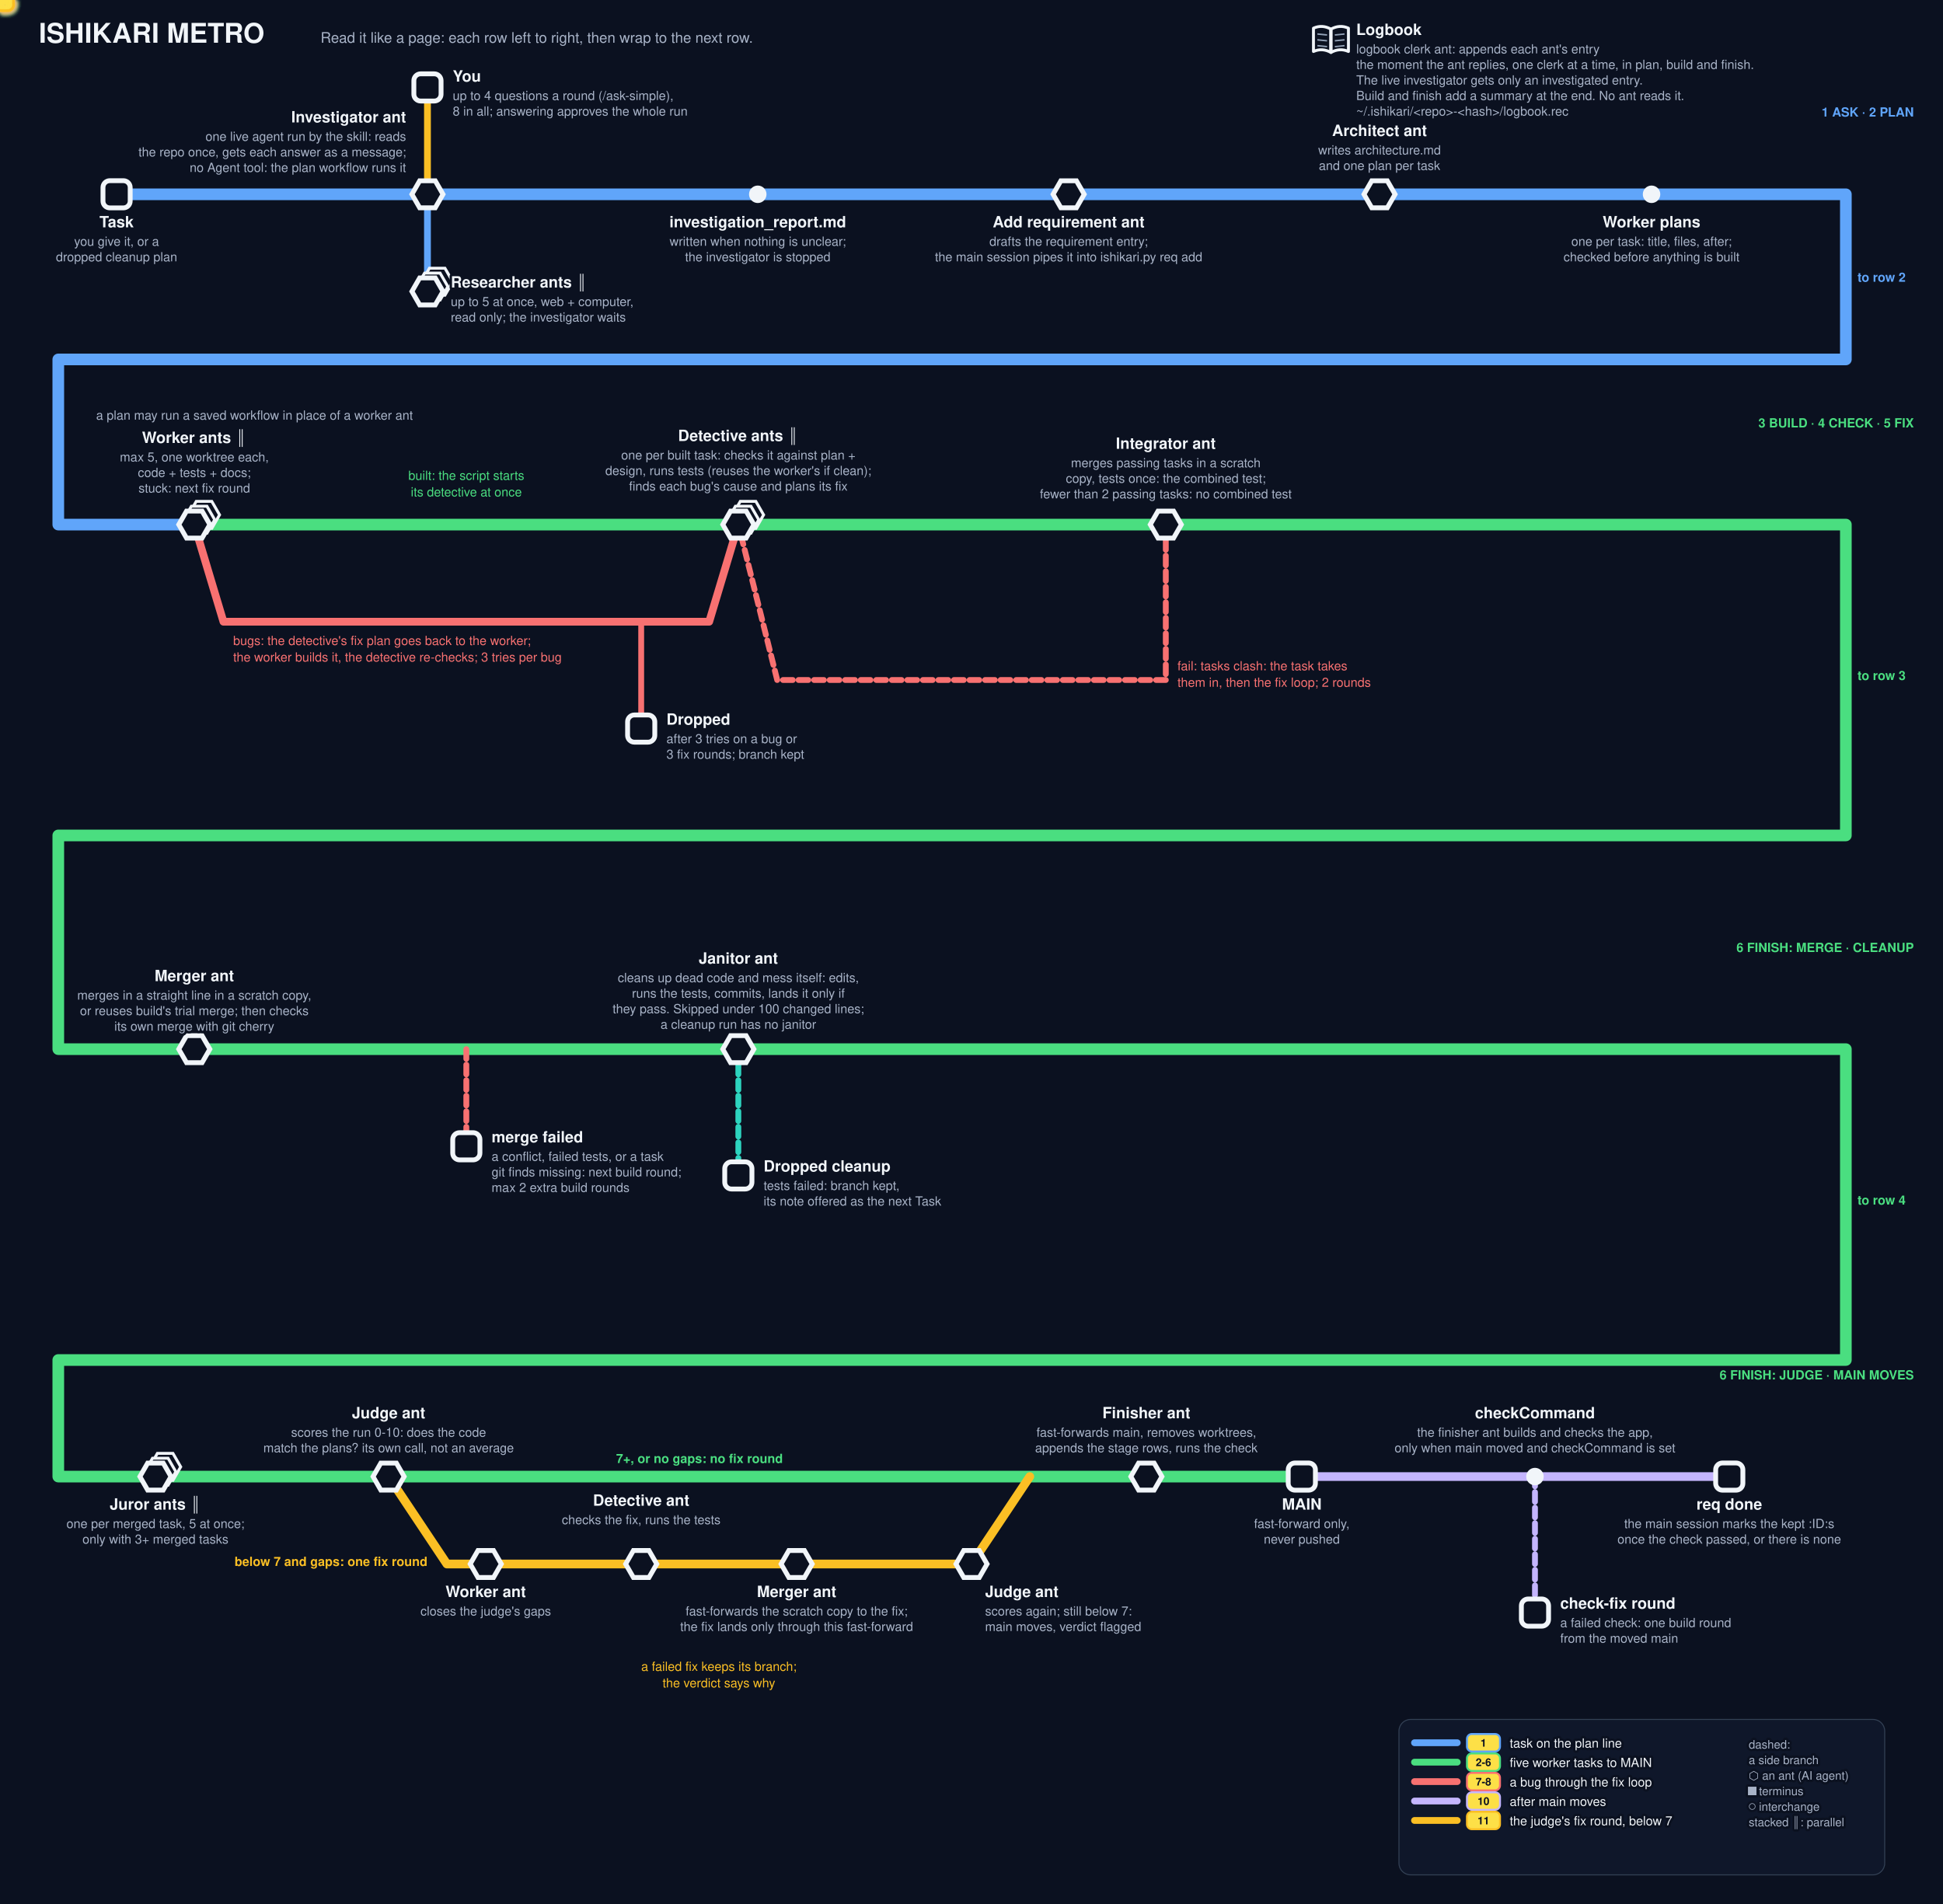
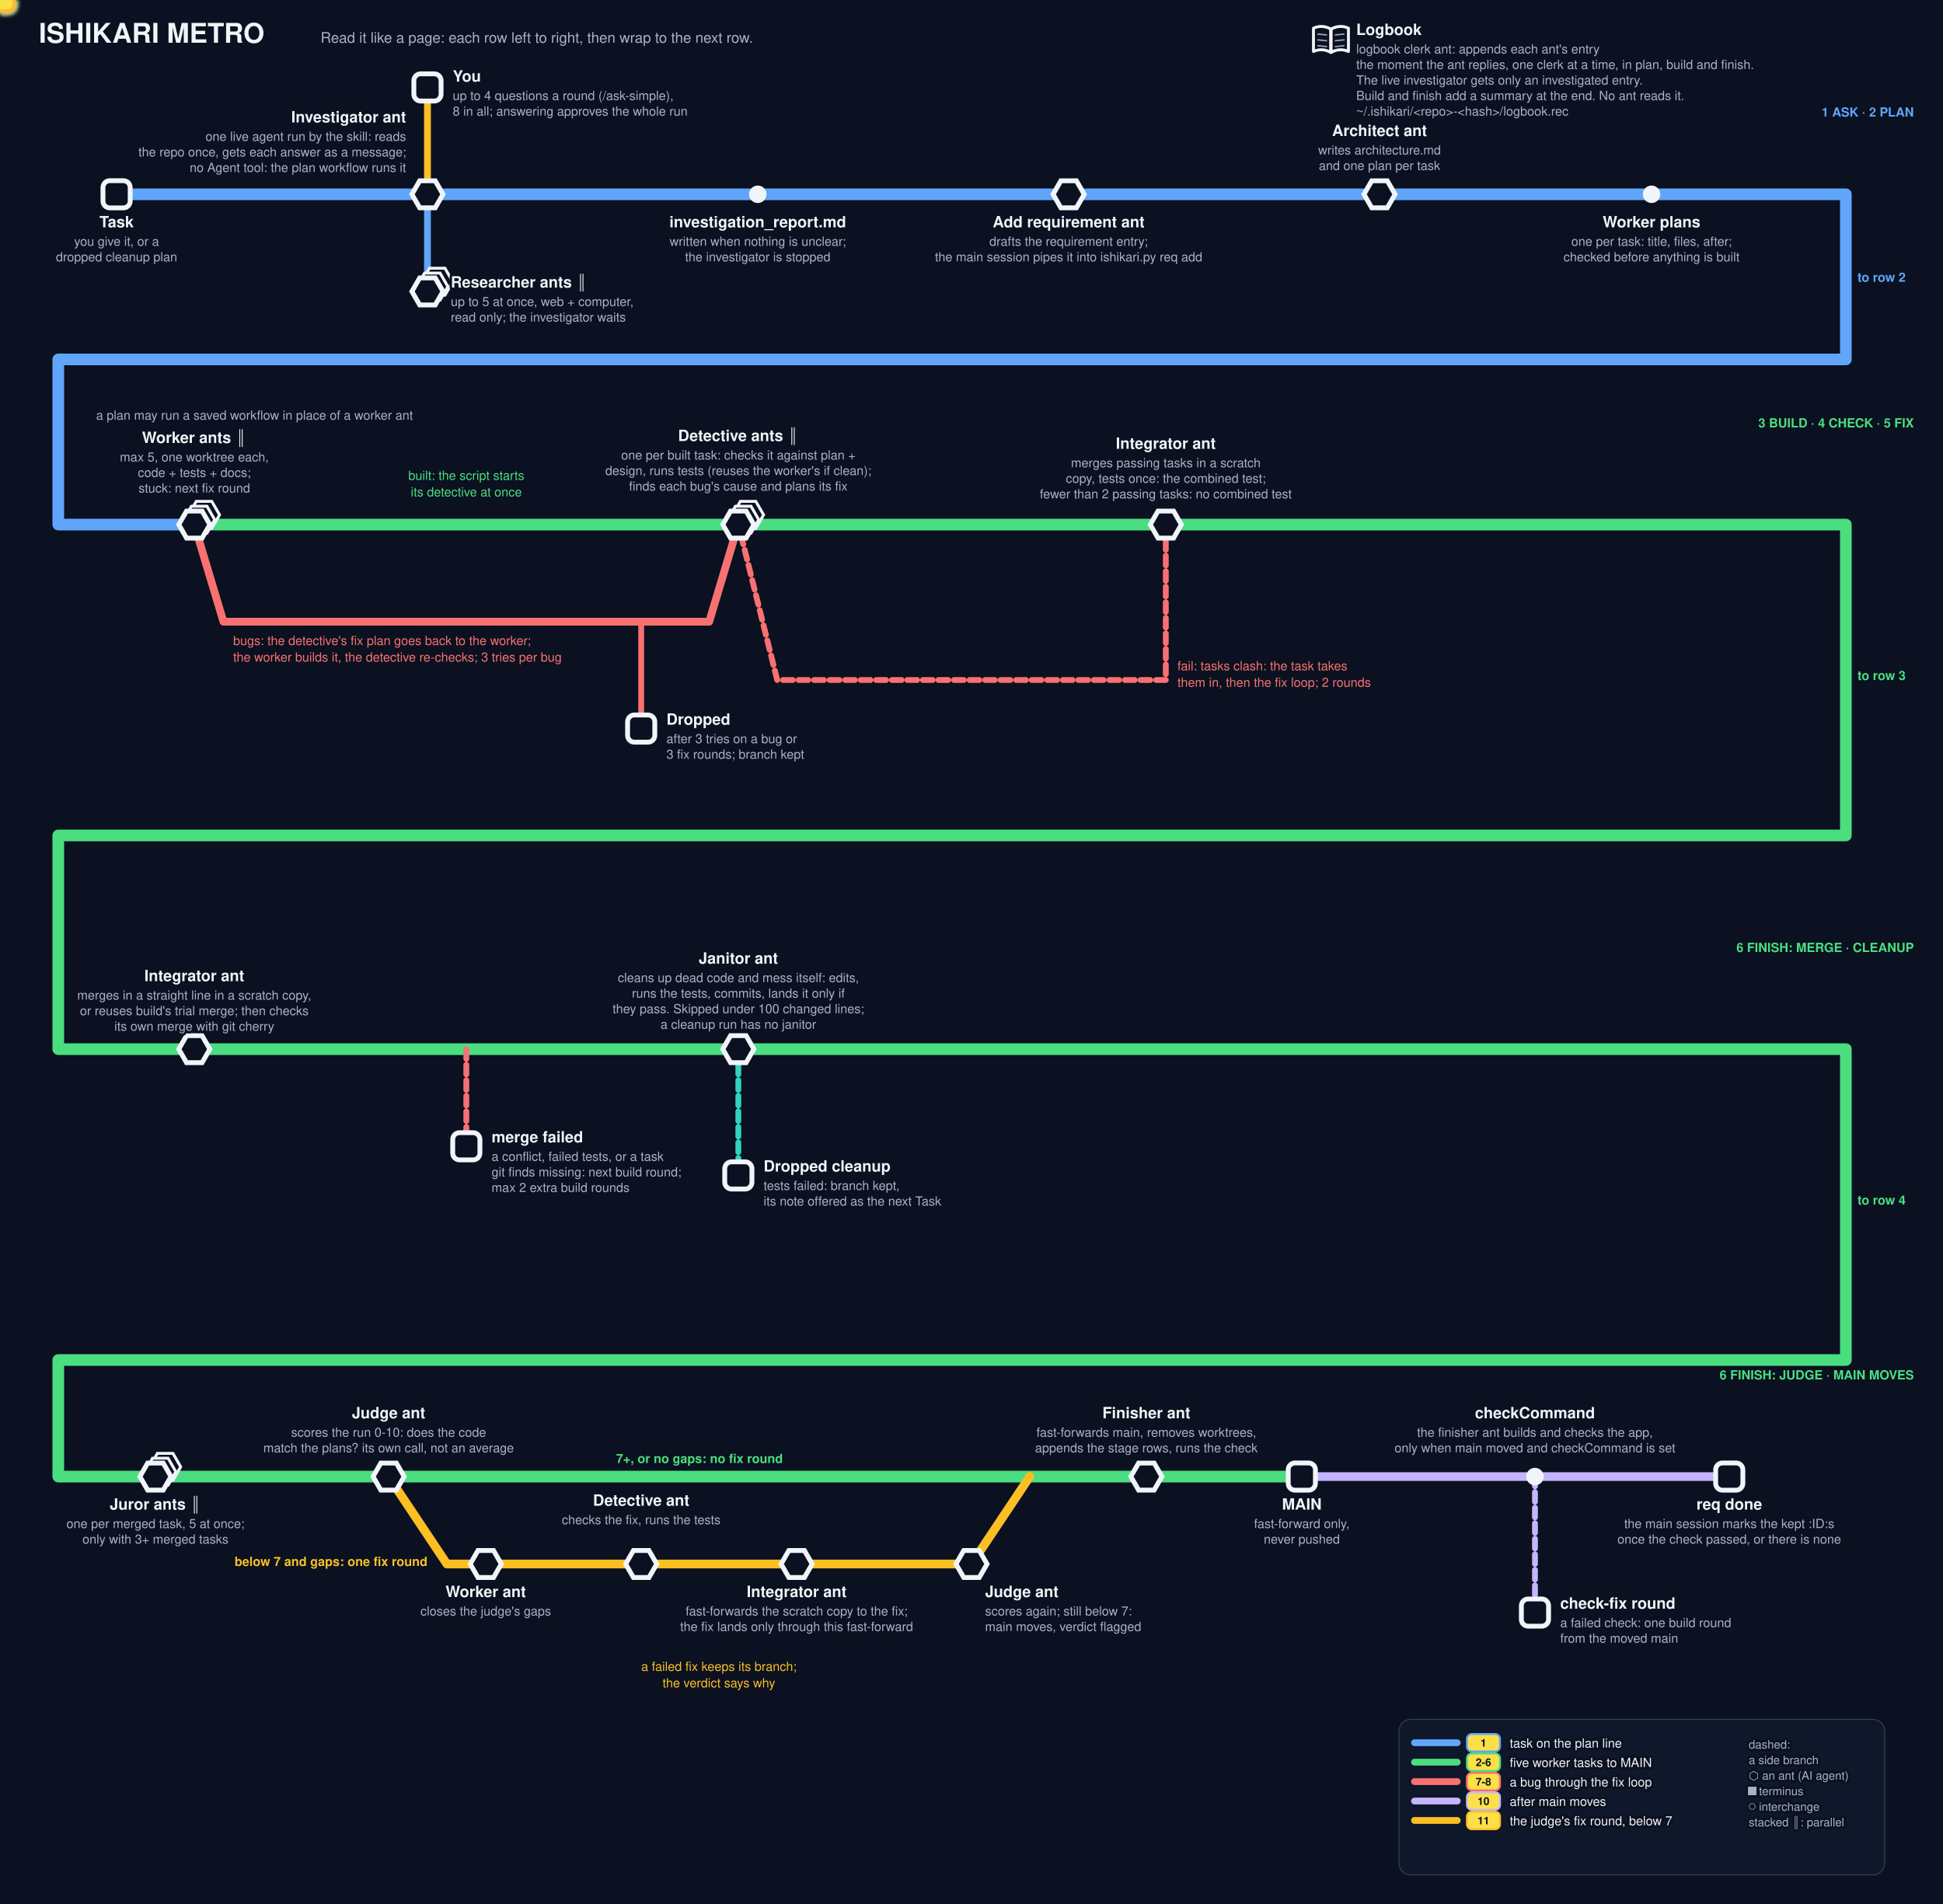
<svg xmlns="http://www.w3.org/2000/svg" viewBox="0 0 2000 1960" width="2000" height="1960" font-family="ui-sans-serif,-apple-system,Helvetica,Arial,sans-serif">
  <defs>
    <filter id="g" x="-100%" y="-100%" width="300%" height="300%">
      <feGaussianBlur stdDeviation="3" result="b" />
      <feMerge>
        <feMergeNode in="b" />
        <feMergeNode in="SourceGraphic" />
      </feMerge>
    </filter>
  </defs>
  <style>.h{paint-order:stroke;stroke:#0B1120;stroke-width:5px;stroke-linejoin:round}.flow{animation:f 1.2s linear infinite}@keyframes f{to{stroke-dashoffset:-32}}</style>
  <rect width="2000" height="1960" fill="#0B1120" />
  <text class="h" x="40" y="44" fill="#F1F5F9" font-size="28" text-anchor="start" font-weight="800">ISHIKARI METRO</text>
  <text class="h" x="330" y="44" fill="#A8B3C7" font-size="15" text-anchor="start" font-weight="400">Read it like a page: each row left to right, then wrap to the next row.</text>
  <text class="h" x="1970" y="120" fill="#60A5FA" font-size="13" text-anchor="end" font-weight="800">1 ASK  ·  2 PLAN</text>
  <text class="h" x="1970" y="440" fill="#4ADE80" font-size="13" text-anchor="end" font-weight="800">3 BUILD  ·  4 CHECK  ·  5 FIX</text>
  <text class="h" x="1970" y="980" fill="#4ADE80" font-size="13" text-anchor="end" font-weight="800">6 FINISH: MERGE  ·  CLEANUP</text>
  <text class="h" x="1970" y="1420" fill="#4ADE80" font-size="13" text-anchor="end" font-weight="800">6 FINISH: JUDGE  ·  MAIN MOVES</text>
  <path id="L-plan" d="M120,200 L1900,200 L1900,370 L60,370 L60,540 L200,540" fill="none" stroke="#60A5FA" stroke-width="12" stroke-linejoin="round" stroke-linecap="round" />
  <path id="L-ask" d="M440,200 L440,90" fill="none" stroke="#FBBF24" stroke-width="7" stroke-linejoin="round" stroke-linecap="round" />
  <path id="L-res" d="M440,200 L440,300" fill="none" stroke="#60A5FA" stroke-width="7" stroke-linejoin="round" stroke-linecap="round" />
  <path id="L-build" d="M200,540 L1900,540 L1900,860 L60,860 L60,1080 L1900,1080 L1900,1400 L60,1400 L60,1520 L1340,1520" fill="none" stroke="none" stroke-width="12" stroke-linejoin="round" stroke-linecap="round" />
  <path id="L-g1" d="M200,540 L1900,540 L1900,860 L60,860 L60,1080 L1900,1080 L1900,1400 L60,1400 L60,1520 L1340,1520" fill="none" stroke="#4ADE80" stroke-width="12" stroke-linejoin="round" stroke-linecap="round" />
  <path id="L-fix" d="M760,540 L730,640 L230,640 L200,540" fill="none" stroke="#F87171" stroke-width="8" stroke-linejoin="round" stroke-linecap="round" />
  <path id="L-fixloop" d="M200,540 L760,540 L730,640 L230,640 L200,540" fill="none" stroke="none" stroke-width="8" stroke-linejoin="round" stroke-linecap="round" />
  <path id="L-clash" d="M1200,540 L1200,700 L800,700 L760,540" fill="none" stroke="#F87171" stroke-width="6" stroke-linejoin="round" stroke-linecap="round" stroke-dasharray="10 6" class="flow" />
  <path id="L-drop" d="M660,640 L660,740" fill="none" stroke="#F87171" stroke-width="6" stroke-linejoin="round" stroke-linecap="round" />
  <path id="L-mfail" d="M480,1080 L480,1180" fill="none" stroke="#F87171" stroke-width="6" stroke-linejoin="round" stroke-linecap="round" stroke-dasharray="10 6" class="flow" />
  <path id="L-tdrop" d="M760,1080 L760,1200" fill="none" stroke="#2DD4BF" stroke-width="6" stroke-linejoin="round" stroke-linecap="round" stroke-dasharray="10 6" class="flow" />
  <path id="L-jfix" d="M400,1520 L460,1610 L1000,1610 L1060,1520" fill="none" stroke="#FBBF24" stroke-width="9" stroke-linejoin="round" stroke-linecap="round" />
  <path id="L-after" d="M1340,1520 L1780,1520" fill="none" stroke="#C4B5FD" stroke-width="9" stroke-linejoin="round" stroke-linecap="round" />
  <path id="L-cfix" d="M1580,1520 L1580,1660" fill="none" stroke="#C4B5FD" stroke-width="6" stroke-linejoin="round" stroke-linecap="round" stroke-dasharray="10 6" class="flow" />
  <text class="h" x="1912" y="290" fill="#60A5FA" font-size="13" text-anchor="start" font-weight="700">to row 2</text>
  <text class="h" x="262" y="432" fill="#A8B3C7" font-size="13" text-anchor="middle" font-weight="400">a plan may run a saved workflow in place of a worker ant</text>
  <text class="h" x="480" y="494" fill="#4ADE80" font-size="13" text-anchor="middle" font-weight="400">built: the script starts</text>
  <text class="h" x="480" y="511" fill="#4ADE80" font-size="13" text-anchor="middle" font-weight="400">its detective at once</text>
  <text class="h" x="240" y="664" fill="#F87171" font-size="13" text-anchor="start" font-weight="400">bugs: the detective's fix plan goes back to the worker;</text>
  <text class="h" x="240" y="681" fill="#F87171" font-size="13" text-anchor="start" font-weight="400">the worker builds it, the detective re-checks; 3 tries per bug</text>
  <text class="h" x="1912" y="700" fill="#4ADE80" font-size="13" text-anchor="start" font-weight="700">to row 3</text>
  <text class="h" x="1912" y="1240" fill="#4ADE80" font-size="13" text-anchor="start" font-weight="700">to row 4</text>
  <text class="h" x="1212" y="690" fill="#F87171" font-size="13" text-anchor="start" font-weight="400">fail: tasks clash: the task takes</text>
  <text class="h" x="1212" y="707" fill="#F87171" font-size="13" text-anchor="start" font-weight="400">them in, then the fix loop; 2 rounds</text>
  <text class="h" x="720" y="1506" fill="#4ADE80" font-size="13" text-anchor="middle" font-weight="700">7+, or no gaps: no fix round</text>
  <text class="h" x="440" y="1612" fill="#FBBF24" font-size="13" text-anchor="end" font-weight="700">below 7 and gaps: one fix round</text>
  <text class="h" x="740" y="1720" fill="#FBBF24" font-size="13" text-anchor="middle" font-weight="400">a failed fix keeps its branch;</text>
  <text class="h" x="740" y="1737" fill="#FBBF24" font-size="13" text-anchor="middle" font-weight="400">the verdict says why</text>
  <rect x="106" y="186" width="28" height="28" rx="7" fill="#0B1120" stroke="#F1F5F9" stroke-width="5" />
  <text class="h" x="120" y="234" fill="#F1F5F9" font-size="16" text-anchor="middle" font-weight="700">Task</text>
  <text class="h" x="120" y="253" fill="#A8B3C7" font-size="13" text-anchor="middle" font-weight="400">you give it, or a</text>
  <text class="h" x="120" y="269" fill="#A8B3C7" font-size="13" text-anchor="middle" font-weight="400">dropped cleanup plan</text>
  <polygon points="424.0,200.0 432.0,186.1 448.0,186.1 456.0,200.0 448.0,213.9 432.0,213.9" fill="#0B1120" stroke="#F1F5F9" stroke-width="5" />
  <text class="h" x="418" y="126" fill="#F1F5F9" font-size="16" text-anchor="end" font-weight="700">Investigator ant</text>
  <text class="h" x="418" y="145" fill="#A8B3C7" font-size="13" text-anchor="end" font-weight="400">one live agent run by the skill: reads</text>
  <text class="h" x="418" y="161" fill="#A8B3C7" font-size="13" text-anchor="end" font-weight="400">the repo once, gets each answer as a message;</text>
  <text class="h" x="418" y="177" fill="#A8B3C7" font-size="13" text-anchor="end" font-weight="400">no Agent tool: the plan workflow runs it</text>
  <rect x="426" y="76" width="28" height="28" rx="7" fill="#0B1120" stroke="#F1F5F9" stroke-width="5" />
  <text class="h" x="466" y="84" fill="#F1F5F9" font-size="16" text-anchor="start" font-weight="700">You</text>
  <text class="h" x="466" y="103" fill="#A8B3C7" font-size="13" text-anchor="start" font-weight="400">up to 4 questions a round (/ask-simple),</text>
  <text class="h" x="466" y="119" fill="#A8B3C7" font-size="13" text-anchor="start" font-weight="400">8 in all; answering approves the whole run</text>
  <polygon points="434.0,290.0 442.0,276.1 458.0,276.1 466.0,290.0 458.0,303.9 442.0,303.9" fill="#0B1120" stroke="#F1F5F9" stroke-width="3" />
  <polygon points="429.0,295.0 437.0,281.1 453.0,281.1 461.0,295.0 453.0,308.9 437.0,308.9" fill="#0B1120" stroke="#F1F5F9" stroke-width="3" />
  <polygon points="424.0,300.0 432.0,286.1 448.0,286.1 456.0,300.0 448.0,313.9 432.0,313.9" fill="#0B1120" stroke="#F1F5F9" stroke-width="5" />
  <text class="h" x="464" y="296" fill="#F1F5F9" font-size="16" text-anchor="start" font-weight="700">Researcher ants  ∥</text>
  <text class="h" x="464" y="315" fill="#A8B3C7" font-size="13" text-anchor="start" font-weight="400">up to 5 at once, web + computer,</text>
  <text class="h" x="464" y="331" fill="#A8B3C7" font-size="13" text-anchor="start" font-weight="400">read only; the investigator waits</text>
  <circle cx="780" cy="200" r="9" fill="#F1F5F9" />
  <text class="h" x="780" y="234" fill="#F1F5F9" font-size="16" text-anchor="middle" font-weight="700">investigation_report.md</text>
  <text class="h" x="780" y="253" fill="#A8B3C7" font-size="13" text-anchor="middle" font-weight="400">written when nothing is unclear;</text>
  <text class="h" x="780" y="269" fill="#A8B3C7" font-size="13" text-anchor="middle" font-weight="400">the investigator is stopped</text>
  <polygon points="1084.0,200.0 1092.0,186.1 1108.0,186.1 1116.0,200.0 1108.0,213.9 1092.0,213.9" fill="#0B1120" stroke="#F1F5F9" stroke-width="5" />
  <text class="h" x="1100" y="234" fill="#F1F5F9" font-size="16" text-anchor="middle" font-weight="700">Add requirement ant</text>
  <text class="h" x="1100" y="253" fill="#A8B3C7" font-size="13" text-anchor="middle" font-weight="400">drafts the requirement entry;</text>
  <text class="h" x="1100" y="269" fill="#A8B3C7" font-size="13" text-anchor="middle" font-weight="400">the main session pipes it into ishikari.py req add</text>
  <polygon points="1404.0,200.0 1412.0,186.1 1428.0,186.1 1436.0,200.0 1428.0,213.9 1412.0,213.9" fill="#0B1120" stroke="#F1F5F9" stroke-width="5" />
  <text class="h" x="1420" y="140" fill="#F1F5F9" font-size="16" text-anchor="middle" font-weight="700">Architect ant</text>
  <text class="h" x="1420" y="159" fill="#A8B3C7" font-size="13" text-anchor="middle" font-weight="400">writes architecture.md</text>
  <text class="h" x="1420" y="175" fill="#A8B3C7" font-size="13" text-anchor="middle" font-weight="400">and one plan per task</text>
  <circle cx="1700" cy="200" r="9" fill="#F1F5F9" />
  <text class="h" x="1700" y="234" fill="#F1F5F9" font-size="16" text-anchor="middle" font-weight="700">Worker plans</text>
  <text class="h" x="1700" y="253" fill="#A8B3C7" font-size="13" text-anchor="middle" font-weight="400">one per task: title, files, after;</text>
  <text class="h" x="1700" y="269" fill="#A8B3C7" font-size="13" text-anchor="middle" font-weight="400">checked before anything is built</text>
  <path d="M1370,30 Q1361,25 1352,29 L1352,53 Q1361,49 1370,54 Z" fill="#0B1120" stroke="#F1F5F9" stroke-width="3" stroke-linejoin="round" />
  <path d="M1370,30 Q1379,25 1388,29 L1388,53 Q1379,49 1370,54 Z" fill="#0B1120" stroke="#F1F5F9" stroke-width="3" stroke-linejoin="round" />
  <line x1="1370" y1="30" x2="1370" y2="54" stroke="#F1F5F9" stroke-width="3" />
  <line x1="1366" y1="36" x2="1356" y2="35" stroke="#94A3B8" stroke-width="1.5" />
  <line x1="1366" y1="42" x2="1356" y2="41" stroke="#94A3B8" stroke-width="1.5" />
  <line x1="1366" y1="48" x2="1356" y2="47" stroke="#94A3B8" stroke-width="1.5" />
  <line x1="1374" y1="36" x2="1384" y2="35" stroke="#94A3B8" stroke-width="1.5" />
  <line x1="1374" y1="42" x2="1384" y2="41" stroke="#94A3B8" stroke-width="1.5" />
  <line x1="1374" y1="48" x2="1384" y2="47" stroke="#94A3B8" stroke-width="1.5" />
  <text class="h" x="1396" y="36" fill="#F1F5F9" font-size="16" text-anchor="start" font-weight="700">Logbook</text>
  <text class="h" x="1396" y="55" fill="#A8B3C7" font-size="13" text-anchor="start" font-weight="400">logbook clerk ant: appends each ant's entry</text>
  <text class="h" x="1396" y="71" fill="#A8B3C7" font-size="13" text-anchor="start" font-weight="400">the moment the ant replies, one clerk at a time, in plan, build and finish.</text>
  <text class="h" x="1396" y="87" fill="#A8B3C7" font-size="13" text-anchor="start" font-weight="400">The live investigator gets only an investigated entry.</text>
  <text class="h" x="1396" y="103" fill="#A8B3C7" font-size="13" text-anchor="start" font-weight="400">Build and finish add a summary at the end. No ant reads it.</text>
  <text class="h" x="1396" y="119" fill="#A8B3C7" font-size="13" text-anchor="start" font-weight="400">~/.ishikari/&lt;repo&gt;-&lt;hash&gt;/logbook.rec</text>
  <polygon points="194.0,530.0 202.0,516.1 218.0,516.1 226.0,530.0 218.0,543.9 202.0,543.9" fill="#0B1120" stroke="#F1F5F9" stroke-width="3" />
  <polygon points="189.0,535.0 197.0,521.1 213.0,521.1 221.0,535.0 213.0,548.9 197.0,548.9" fill="#0B1120" stroke="#F1F5F9" stroke-width="3" />
  <polygon points="184.0,540.0 192.0,526.1 208.0,526.1 216.0,540.0 208.0,553.9 192.0,553.9" fill="#0B1120" stroke="#F1F5F9" stroke-width="5" />
  <text class="h" x="200" y="456" fill="#F1F5F9" font-size="16" text-anchor="middle" font-weight="700">Worker ants  ∥</text>
  <text class="h" x="200" y="475" fill="#A8B3C7" font-size="13" text-anchor="middle" font-weight="400">max 5, one worktree each,</text>
  <text class="h" x="200" y="491" fill="#A8B3C7" font-size="13" text-anchor="middle" font-weight="400">code + tests + docs;</text>
  <text class="h" x="200" y="507" fill="#A8B3C7" font-size="13" text-anchor="middle" font-weight="400">stuck: next fix round</text>
  <polygon points="754.0,530.0 762.0,516.1 778.0,516.1 786.0,530.0 778.0,543.9 762.0,543.9" fill="#0B1120" stroke="#F1F5F9" stroke-width="3" />
  <polygon points="749.0,535.0 757.0,521.1 773.0,521.1 781.0,535.0 773.0,548.9 757.0,548.9" fill="#0B1120" stroke="#F1F5F9" stroke-width="3" />
  <polygon points="744.0,540.0 752.0,526.1 768.0,526.1 776.0,540.0 768.0,553.9 752.0,553.9" fill="#0B1120" stroke="#F1F5F9" stroke-width="5" />
  <text class="h" x="760" y="454" fill="#F1F5F9" font-size="16" text-anchor="middle" font-weight="700">Detective ants  ∥</text>
  <text class="h" x="760" y="473" fill="#A8B3C7" font-size="13" text-anchor="middle" font-weight="400">one per built task: checks it against plan +</text>
  <text class="h" x="760" y="489" fill="#A8B3C7" font-size="13" text-anchor="middle" font-weight="400">design, runs tests (reuses the worker's if clean);</text>
  <text class="h" x="760" y="505" fill="#A8B3C7" font-size="13" text-anchor="middle" font-weight="400">finds each bug's cause and plans its fix</text>
  <polygon points="1184.0,540.0 1192.0,526.1 1208.0,526.1 1216.0,540.0 1208.0,553.9 1192.0,553.9" fill="#0B1120" stroke="#F1F5F9" stroke-width="5" />
  <text class="h" x="1200" y="462" fill="#F1F5F9" font-size="16" text-anchor="middle" font-weight="700">Integrator ant</text>
  <text class="h" x="1200" y="481" fill="#A8B3C7" font-size="13" text-anchor="middle" font-weight="400">merges passing tasks in a scratch</text>
  <text class="h" x="1200" y="497" fill="#A8B3C7" font-size="13" text-anchor="middle" font-weight="400">copy, tests once: the combined test;</text>
  <text class="h" x="1200" y="513" fill="#A8B3C7" font-size="13" text-anchor="middle" font-weight="400">fewer than 2 passing tasks: no combined test</text>
  <rect x="646" y="736" width="28" height="28" rx="7" fill="#0B1120" stroke="#F1F5F9" stroke-width="5" />
  <text class="h" x="686" y="746" fill="#F1F5F9" font-size="16" text-anchor="start" font-weight="700">Dropped</text>
  <text class="h" x="686" y="765" fill="#A8B3C7" font-size="13" text-anchor="start" font-weight="400">after 3 tries on a bug or</text>
  <text class="h" x="686" y="781" fill="#A8B3C7" font-size="13" text-anchor="start" font-weight="400">3 fix rounds; branch kept</text>
  <polygon points="184.0,1080.0 192.0,1066.1 208.0,1066.1 216.0,1080.0 208.0,1093.9 192.0,1093.9" fill="#0B1120" stroke="#F1F5F9" stroke-width="5" />
-   <text class="h" x="200" y="1010" fill="#F1F5F9" font-size="16" text-anchor="middle" font-weight="700">Merger ant</text>
+   <text class="h" x="200" y="1010" fill="#F1F5F9" font-size="16" text-anchor="middle" font-weight="700">Integrator ant</text>
  <text class="h" x="200" y="1029" fill="#A8B3C7" font-size="13" text-anchor="middle" font-weight="400">merges in a straight line in a scratch copy,</text>
  <text class="h" x="200" y="1045" fill="#A8B3C7" font-size="13" text-anchor="middle" font-weight="400">or reuses build's trial merge; then checks</text>
  <text class="h" x="200" y="1061" fill="#A8B3C7" font-size="13" text-anchor="middle" font-weight="400">its own merge with git cherry</text>
  <rect x="466" y="1166" width="28" height="28" rx="7" fill="#0B1120" stroke="#F1F5F9" stroke-width="5" />
  <text class="h" x="506" y="1176" fill="#F1F5F9" font-size="16" text-anchor="start" font-weight="700">merge failed</text>
  <text class="h" x="506" y="1195" fill="#A8B3C7" font-size="13" text-anchor="start" font-weight="400">a conflict, failed tests, or a task</text>
  <text class="h" x="506" y="1211" fill="#A8B3C7" font-size="13" text-anchor="start" font-weight="400">git finds missing: next build round;</text>
  <text class="h" x="506" y="1227" fill="#A8B3C7" font-size="13" text-anchor="start" font-weight="400">max 2 extra build rounds</text>
  <polygon points="744.0,1080.0 752.0,1066.1 768.0,1066.1 776.0,1080.0 768.0,1093.9 752.0,1093.9" fill="#0B1120" stroke="#F1F5F9" stroke-width="5" />
  <text class="h" x="760" y="992" fill="#F1F5F9" font-size="16" text-anchor="middle" font-weight="700">Janitor ant</text>
  <text class="h" x="760" y="1011" fill="#A8B3C7" font-size="13" text-anchor="middle" font-weight="400">cleans up dead code and mess itself: edits,</text>
  <text class="h" x="760" y="1027" fill="#A8B3C7" font-size="13" text-anchor="middle" font-weight="400">runs the tests, commits, lands it only if</text>
  <text class="h" x="760" y="1043" fill="#A8B3C7" font-size="13" text-anchor="middle" font-weight="400">they pass. Skipped under 100 changed lines;</text>
  <text class="h" x="760" y="1059" fill="#A8B3C7" font-size="13" text-anchor="middle" font-weight="400">a cleanup run has no janitor</text>
  <rect x="746" y="1196" width="28" height="28" rx="7" fill="#0B1120" stroke="#F1F5F9" stroke-width="5" />
  <text class="h" x="786" y="1206" fill="#F1F5F9" font-size="16" text-anchor="start" font-weight="700">Dropped cleanup</text>
  <text class="h" x="786" y="1225" fill="#A8B3C7" font-size="13" text-anchor="start" font-weight="400">tests failed: branch kept,</text>
  <text class="h" x="786" y="1241" fill="#A8B3C7" font-size="13" text-anchor="start" font-weight="400">its note offered as the next Task</text>
  <polygon points="154.0,1510.0 162.0,1496.1 178.0,1496.1 186.0,1510.0 178.0,1523.9 162.0,1523.9" fill="#0B1120" stroke="#F1F5F9" stroke-width="3" />
  <polygon points="149.0,1515.0 157.0,1501.1 173.0,1501.1 181.0,1515.0 173.0,1528.9 157.0,1528.9" fill="#0B1120" stroke="#F1F5F9" stroke-width="3" />
  <polygon points="144.0,1520.0 152.0,1506.1 168.0,1506.1 176.0,1520.0 168.0,1533.9 152.0,1533.9" fill="#0B1120" stroke="#F1F5F9" stroke-width="5" />
  <text class="h" x="160" y="1554" fill="#F1F5F9" font-size="16" text-anchor="middle" font-weight="700">Juror ants  ∥</text>
  <text class="h" x="160" y="1573" fill="#A8B3C7" font-size="13" text-anchor="middle" font-weight="400">one per merged task, 5 at once;</text>
  <text class="h" x="160" y="1589" fill="#A8B3C7" font-size="13" text-anchor="middle" font-weight="400">only with 3+ merged tasks</text>
  <polygon points="384.0,1520.0 392.0,1506.1 408.0,1506.1 416.0,1520.0 408.0,1533.9 392.0,1533.9" fill="#0B1120" stroke="#F1F5F9" stroke-width="5" />
  <text class="h" x="400" y="1460" fill="#F1F5F9" font-size="16" text-anchor="middle" font-weight="700">Judge ant</text>
  <text class="h" x="400" y="1479" fill="#A8B3C7" font-size="13" text-anchor="middle" font-weight="400">scores the run 0-10: does the code</text>
  <text class="h" x="400" y="1495" fill="#A8B3C7" font-size="13" text-anchor="middle" font-weight="400">match the plans? its own call, not an average</text>
  <polygon points="484.0,1610.0 492.0,1596.1 508.0,1596.1 516.0,1610.0 508.0,1623.9 492.0,1623.9" fill="#0B1120" stroke="#F1F5F9" stroke-width="5" />
  <text class="h" x="500" y="1644" fill="#F1F5F9" font-size="16" text-anchor="middle" font-weight="700">Worker ant</text>
  <text class="h" x="500" y="1663" fill="#A8B3C7" font-size="13" text-anchor="middle" font-weight="400">closes the judge's gaps</text>
  <polygon points="644.0,1610.0 652.0,1596.1 668.0,1596.1 676.0,1610.0 668.0,1623.9 652.0,1623.9" fill="#0B1120" stroke="#F1F5F9" stroke-width="5" />
  <text class="h" x="660" y="1550" fill="#F1F5F9" font-size="16" text-anchor="middle" font-weight="700">Detective ant</text>
  <text class="h" x="660" y="1569" fill="#A8B3C7" font-size="13" text-anchor="middle" font-weight="400">checks the fix, runs the tests</text>
  <polygon points="804.0,1610.0 812.0,1596.1 828.0,1596.1 836.0,1610.0 828.0,1623.9 812.0,1623.9" fill="#0B1120" stroke="#F1F5F9" stroke-width="5" />
-   <text class="h" x="820" y="1644" fill="#F1F5F9" font-size="16" text-anchor="middle" font-weight="700">Merger ant</text>
+   <text class="h" x="820" y="1644" fill="#F1F5F9" font-size="16" text-anchor="middle" font-weight="700">Integrator ant</text>
  <text class="h" x="820" y="1663" fill="#A8B3C7" font-size="13" text-anchor="middle" font-weight="400">fast-forwards the scratch copy to the fix;</text>
  <text class="h" x="820" y="1679" fill="#A8B3C7" font-size="13" text-anchor="middle" font-weight="400">the fix lands only through this fast-forward</text>
  <polygon points="984.0,1610.0 992.0,1596.1 1008.0,1596.1 1016.0,1610.0 1008.0,1623.9 992.0,1623.9" fill="#0B1120" stroke="#F1F5F9" stroke-width="5" />
  <text class="h" x="1014" y="1644" fill="#F1F5F9" font-size="16" text-anchor="start" font-weight="700">Judge ant</text>
  <text class="h" x="1014" y="1663" fill="#A8B3C7" font-size="13" text-anchor="start" font-weight="400">scores again; still below 7:</text>
  <text class="h" x="1014" y="1679" fill="#A8B3C7" font-size="13" text-anchor="start" font-weight="400">main moves, verdict flagged</text>
  <polygon points="1164.0,1520.0 1172.0,1506.1 1188.0,1506.1 1196.0,1520.0 1188.0,1533.9 1172.0,1533.9" fill="#0B1120" stroke="#F1F5F9" stroke-width="5" />
  <text class="h" x="1180" y="1460" fill="#F1F5F9" font-size="16" text-anchor="middle" font-weight="700">Finisher ant</text>
  <text class="h" x="1180" y="1479" fill="#A8B3C7" font-size="13" text-anchor="middle" font-weight="400">fast-forwards main, removes worktrees,</text>
  <text class="h" x="1180" y="1495" fill="#A8B3C7" font-size="13" text-anchor="middle" font-weight="400">appends the stage rows, runs the check</text>
  <rect x="1326" y="1506" width="28" height="28" rx="7" fill="#0B1120" stroke="#F1F5F9" stroke-width="5" />
  <text class="h" x="1340" y="1554" fill="#F1F5F9" font-size="16" text-anchor="middle" font-weight="700">MAIN</text>
  <text class="h" x="1340" y="1573" fill="#A8B3C7" font-size="13" text-anchor="middle" font-weight="400">fast-forward only,</text>
  <text class="h" x="1340" y="1589" fill="#A8B3C7" font-size="13" text-anchor="middle" font-weight="400">never pushed</text>
  <circle cx="1580" cy="1520" r="9" fill="#F1F5F9" />
  <text class="h" x="1580" y="1460" fill="#F1F5F9" font-size="16" text-anchor="middle" font-weight="700">checkCommand</text>
  <text class="h" x="1580" y="1479" fill="#A8B3C7" font-size="13" text-anchor="middle" font-weight="400">the finisher ant builds and checks the app,</text>
  <text class="h" x="1580" y="1495" fill="#A8B3C7" font-size="13" text-anchor="middle" font-weight="400">only when main moved and checkCommand is set</text>
  <rect x="1566" y="1646" width="28" height="28" rx="7" fill="#0B1120" stroke="#F1F5F9" stroke-width="5" />
  <text class="h" x="1606" y="1656" fill="#F1F5F9" font-size="16" text-anchor="start" font-weight="700">check-fix round</text>
  <text class="h" x="1606" y="1675" fill="#A8B3C7" font-size="13" text-anchor="start" font-weight="400">a failed check: one build round</text>
  <text class="h" x="1606" y="1691" fill="#A8B3C7" font-size="13" text-anchor="start" font-weight="400">from the moved main</text>
  <rect x="1766" y="1506" width="28" height="28" rx="7" fill="#0B1120" stroke="#F1F5F9" stroke-width="5" />
  <text class="h" x="1780" y="1554" fill="#F1F5F9" font-size="16" text-anchor="middle" font-weight="700">req done</text>
  <text class="h" x="1780" y="1573" fill="#A8B3C7" font-size="13" text-anchor="middle" font-weight="400">the main session marks the kept :ID:s</text>
  <text class="h" x="1780" y="1589" fill="#A8B3C7" font-size="13" text-anchor="middle" font-weight="400">once the check passed, or there is none</text>
  <g filter="url(#g)">
    <rect x="-14" y="-11" width="28" height="22" rx="6" fill="#FDE047" stroke="#60A5FA" stroke-width="3" />
    <text y="5" font-size="14" font-weight="800" fill="#0B1120" text-anchor="middle">1</text>
    <animateMotion dur="20s" begin="0s" repeatCount="indefinite">
      <mpath href="#L-plan" />
    </animateMotion>
  </g>
  <g filter="url(#g)">
    <rect x="-14" y="-11" width="28" height="22" rx="6" fill="#FDE047" stroke="#4ADE80" stroke-width="3" />
    <text y="5" font-size="14" font-weight="800" fill="#0B1120" text-anchor="middle">2</text>
    <animateMotion dur="28s" begin="0s" repeatCount="indefinite">
      <mpath href="#L-build" />
    </animateMotion>
  </g>
  <g filter="url(#g)">
    <rect x="-14" y="-11" width="28" height="22" rx="6" fill="#FDE047" stroke="#4ADE80" stroke-width="3" />
    <text y="5" font-size="14" font-weight="800" fill="#0B1120" text-anchor="middle">3</text>
    <animateMotion dur="28s" begin="-5.6s" repeatCount="indefinite">
      <mpath href="#L-build" />
    </animateMotion>
  </g>
  <g filter="url(#g)">
    <rect x="-14" y="-11" width="28" height="22" rx="6" fill="#FDE047" stroke="#4ADE80" stroke-width="3" />
    <text y="5" font-size="14" font-weight="800" fill="#0B1120" text-anchor="middle">4</text>
    <animateMotion dur="28s" begin="-11.2s" repeatCount="indefinite">
      <mpath href="#L-build" />
    </animateMotion>
  </g>
  <g filter="url(#g)">
    <rect x="-14" y="-11" width="28" height="22" rx="6" fill="#FDE047" stroke="#4ADE80" stroke-width="3" />
    <text y="5" font-size="14" font-weight="800" fill="#0B1120" text-anchor="middle">5</text>
    <animateMotion dur="28s" begin="-16.8s" repeatCount="indefinite">
      <mpath href="#L-build" />
    </animateMotion>
  </g>
  <g filter="url(#g)">
    <rect x="-14" y="-11" width="28" height="22" rx="6" fill="#FDE047" stroke="#4ADE80" stroke-width="3" />
    <text y="5" font-size="14" font-weight="800" fill="#0B1120" text-anchor="middle">6</text>
    <animateMotion dur="28s" begin="-22.4s" repeatCount="indefinite">
      <mpath href="#L-build" />
    </animateMotion>
  </g>
  <g filter="url(#g)">
    <rect x="-14" y="-11" width="28" height="22" rx="6" fill="#FDE047" stroke="#F87171" stroke-width="3" />
    <text y="5" font-size="14" font-weight="800" fill="#0B1120" text-anchor="middle">7</text>
    <animateMotion dur="8s" begin="0s" repeatCount="indefinite">
      <mpath href="#L-fixloop" />
    </animateMotion>
  </g>
  <g filter="url(#g)">
    <rect x="-14" y="-11" width="28" height="22" rx="6" fill="#FDE047" stroke="#F87171" stroke-width="3" />
    <text y="5" font-size="14" font-weight="800" fill="#0B1120" text-anchor="middle">8</text>
    <animateMotion dur="8s" begin="-4s" repeatCount="indefinite">
      <mpath href="#L-fixloop" />
    </animateMotion>
  </g>
  <g filter="url(#g)">
    <rect x="-14" y="-11" width="28" height="22" rx="6" fill="#FDE047" stroke="#C4B5FD" stroke-width="3" />
    <text y="5" font-size="14" font-weight="800" fill="#0B1120" text-anchor="middle">10</text>
    <animateMotion dur="5s" begin="0s" repeatCount="indefinite">
      <mpath href="#L-after" />
    </animateMotion>
  </g>
  <g filter="url(#g)">
    <rect x="-14" y="-11" width="28" height="22" rx="6" fill="#FDE047" stroke="#FBBF24" stroke-width="3" />
    <text y="5" font-size="14" font-weight="800" fill="#0B1120" text-anchor="middle">11</text>
    <animateMotion dur="5s" begin="0s" repeatCount="indefinite">
      <mpath href="#L-jfix" />
    </animateMotion>
  </g>
  <circle r="7" fill="#FDE047" filter="url(#g)">
    <animateMotion dur="6s" repeatCount="indefinite" keyPoints="0;1;0" keyTimes="0;0.5;1" calcMode="linear">
      <mpath href="#L-ask" />
    </animateMotion>
  </circle>
  <circle r="7" fill="#FDE047" filter="url(#g)">
    <animateMotion dur="5s" repeatCount="indefinite" keyPoints="0;1;0" keyTimes="0;0.5;1" calcMode="linear">
      <mpath href="#L-res" />
    </animateMotion>
  </circle>
  <rect x="1440" y="1770" width="500" height="160" rx="12" fill="#0F172A" stroke="#334155" />
  <line x1="1456" y1="1794" x2="1500" y2="1794" stroke="#60A5FA" stroke-width="7" stroke-linecap="round" />
  <rect x="1510" y="1785" width="34" height="18" rx="5" fill="#FDE047" stroke="#60A5FA" stroke-width="2" />
  <text x="1527" y="1798" font-size="11" font-weight="800" fill="#0B1120" text-anchor="middle">1</text>
  <text class="h" x="1554" y="1799" fill="#F1F5F9" font-size="13" text-anchor="start" font-weight="400">task on the plan line</text>
  <line x1="1456" y1="1814" x2="1500" y2="1814" stroke="#4ADE80" stroke-width="7" stroke-linecap="round" />
  <rect x="1510" y="1805" width="34" height="18" rx="5" fill="#FDE047" stroke="#4ADE80" stroke-width="2" />
  <text x="1527" y="1818" font-size="11" font-weight="800" fill="#0B1120" text-anchor="middle">2-6</text>
  <text class="h" x="1554" y="1819" fill="#F1F5F9" font-size="13" text-anchor="start" font-weight="400">five worker tasks to MAIN</text>
  <line x1="1456" y1="1834" x2="1500" y2="1834" stroke="#F87171" stroke-width="7" stroke-linecap="round" />
  <rect x="1510" y="1825" width="34" height="18" rx="5" fill="#FDE047" stroke="#F87171" stroke-width="2" />
  <text x="1527" y="1838" font-size="11" font-weight="800" fill="#0B1120" text-anchor="middle">7-8</text>
  <text class="h" x="1554" y="1839" fill="#F1F5F9" font-size="13" text-anchor="start" font-weight="400">a bug through the fix loop</text>
  <line x1="1456" y1="1854" x2="1500" y2="1854" stroke="#C4B5FD" stroke-width="7" stroke-linecap="round" />
  <rect x="1510" y="1845" width="34" height="18" rx="5" fill="#FDE047" stroke="#C4B5FD" stroke-width="2" />
  <text x="1527" y="1858" font-size="11" font-weight="800" fill="#0B1120" text-anchor="middle">10</text>
  <text class="h" x="1554" y="1859" fill="#F1F5F9" font-size="13" text-anchor="start" font-weight="400">after main moves</text>
  <line x1="1456" y1="1874" x2="1500" y2="1874" stroke="#FBBF24" stroke-width="7" stroke-linecap="round" />
  <rect x="1510" y="1865" width="34" height="18" rx="5" fill="#FDE047" stroke="#FBBF24" stroke-width="2" />
  <text x="1527" y="1878" font-size="11" font-weight="800" fill="#0B1120" text-anchor="middle">11</text>
  <text class="h" x="1554" y="1879" fill="#F1F5F9" font-size="13" text-anchor="start" font-weight="400">the judge's fix round, below 7</text>
  <text class="h" x="1800" y="1800" fill="#A8B3C7" font-size="12" text-anchor="start" font-weight="400">dashed:</text>
  <text class="h" x="1800" y="1816" fill="#A8B3C7" font-size="12" text-anchor="start" font-weight="400">a side branch</text>
  <text class="h" x="1800" y="1832" fill="#A8B3C7" font-size="12" text-anchor="start" font-weight="400">⬡ an ant (AI agent)</text>
  <text class="h" x="1800" y="1848" fill="#A8B3C7" font-size="12" text-anchor="start" font-weight="400">■ terminus</text>
  <text class="h" x="1800" y="1864" fill="#A8B3C7" font-size="12" text-anchor="start" font-weight="400">○ interchange</text>
  <text class="h" x="1800" y="1880" fill="#A8B3C7" font-size="12" text-anchor="start" font-weight="400">stacked ∥: parallel</text>
</svg>
